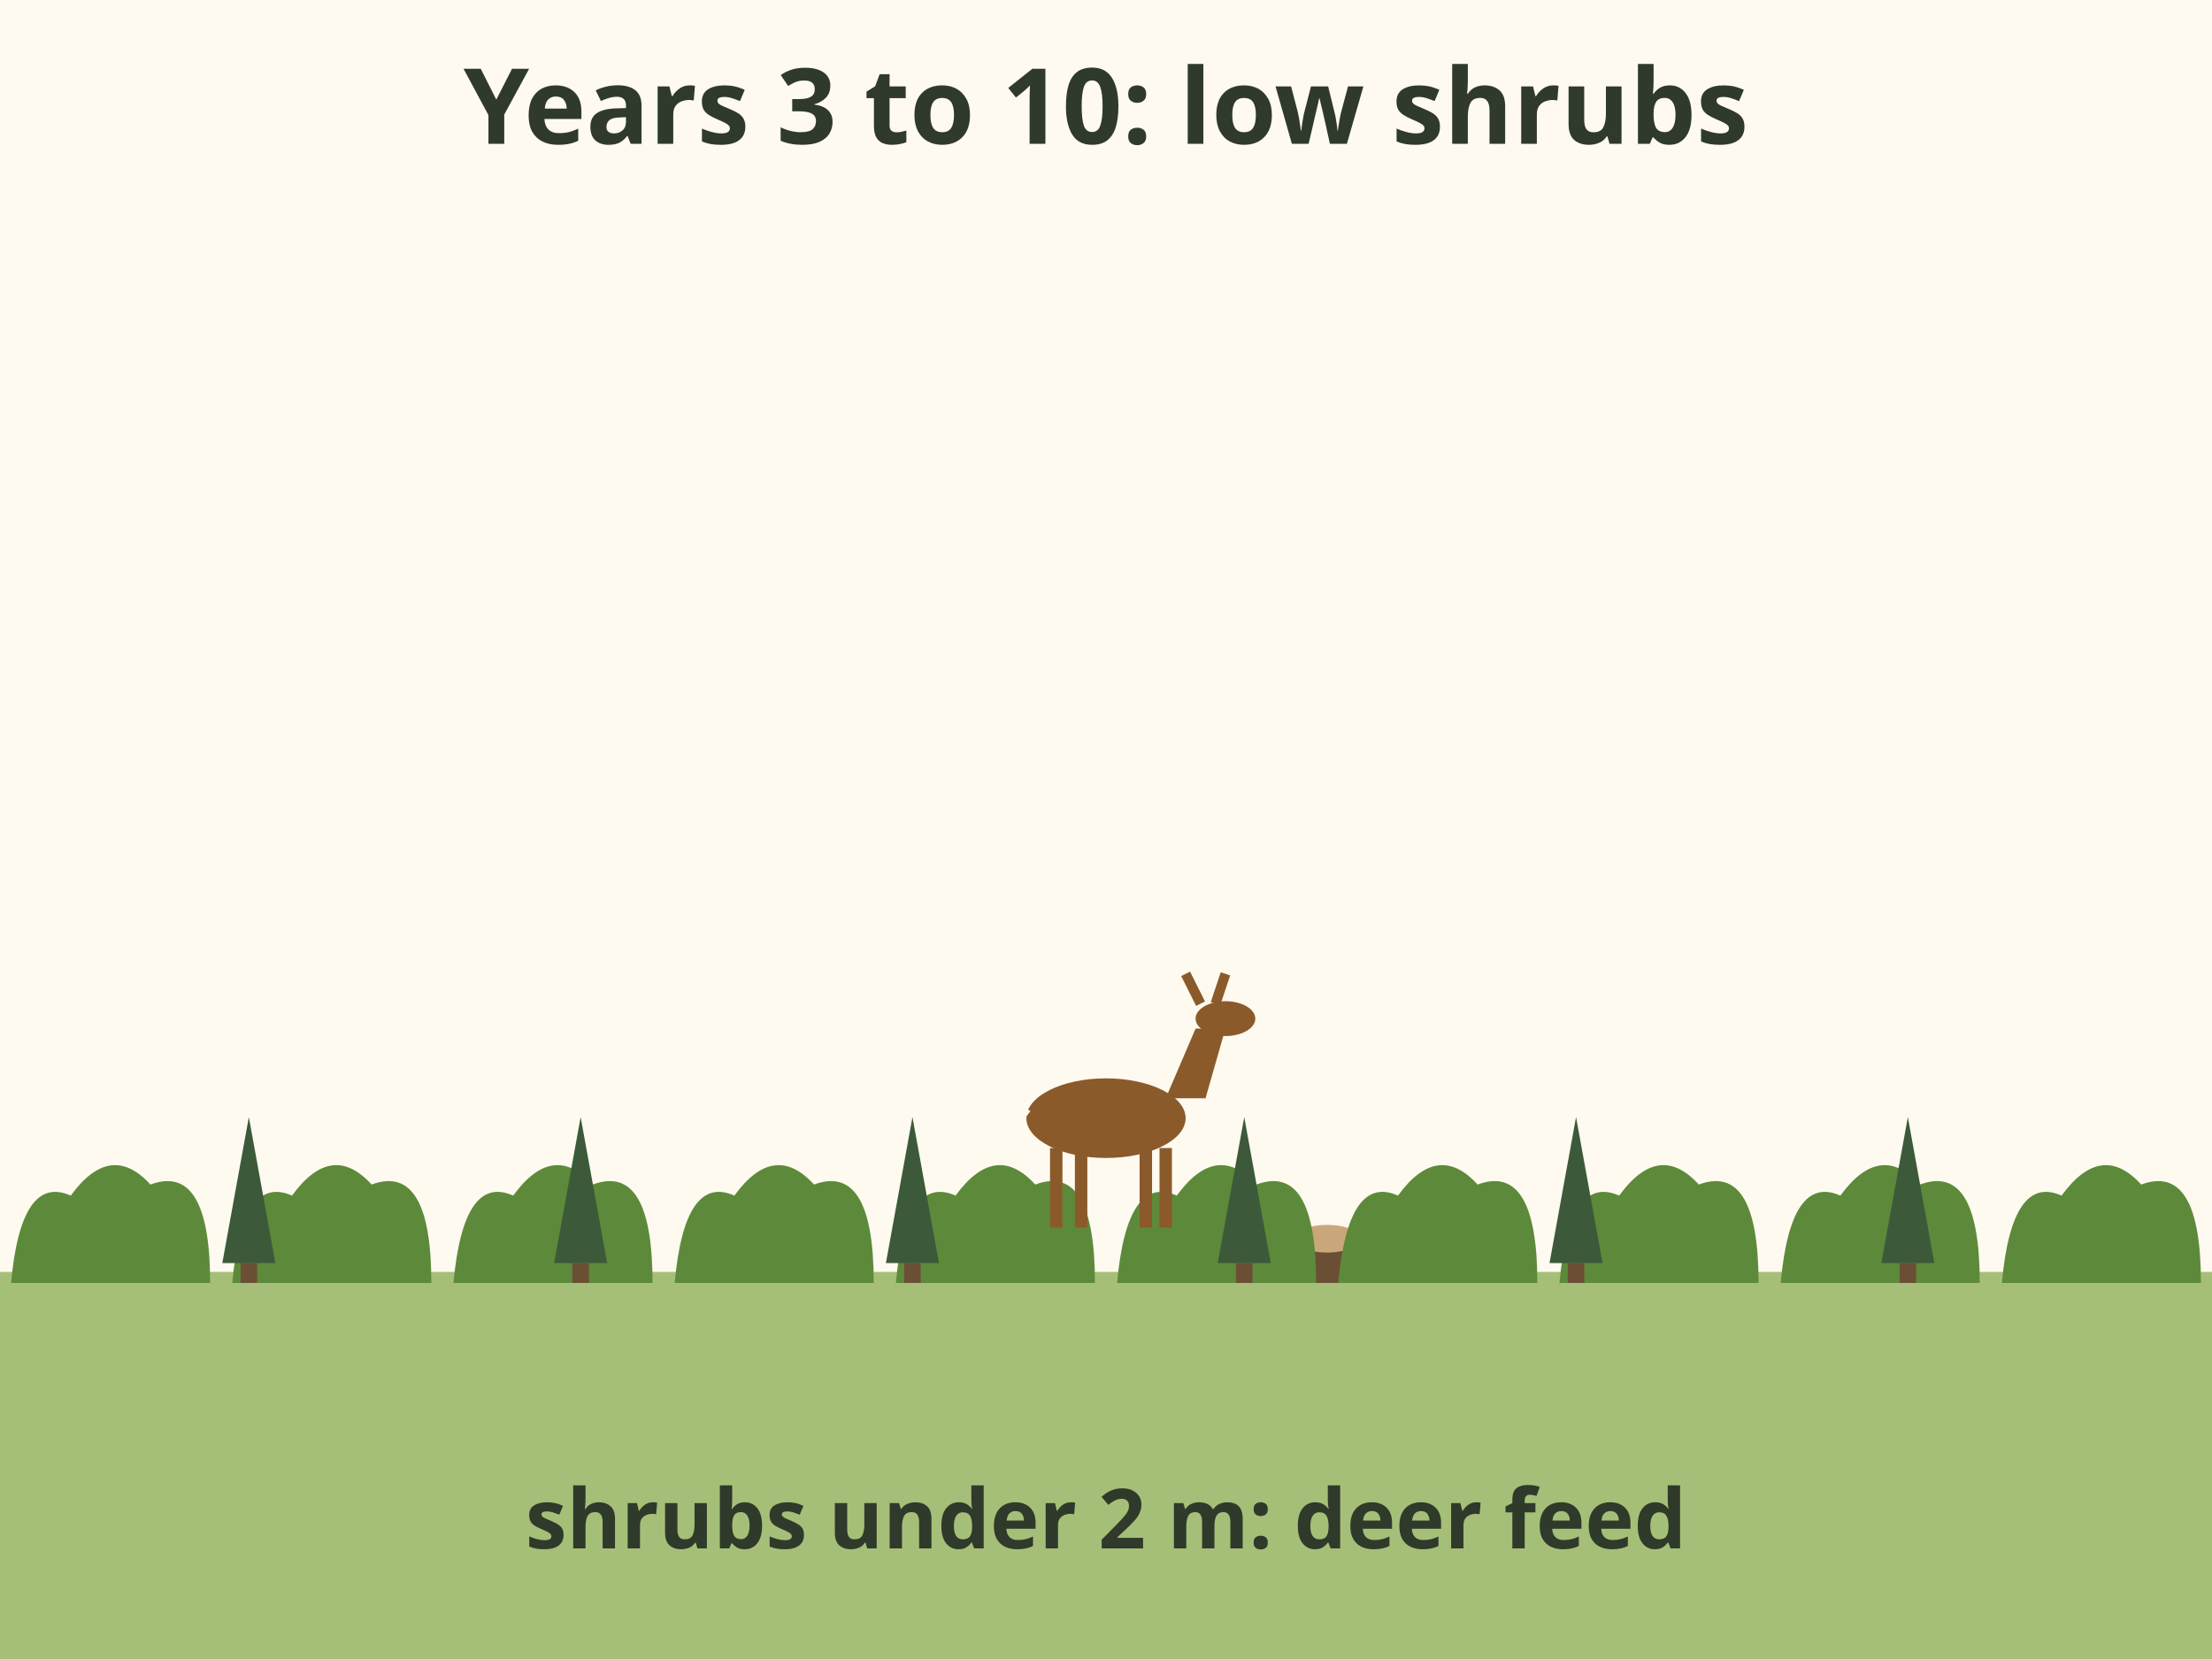
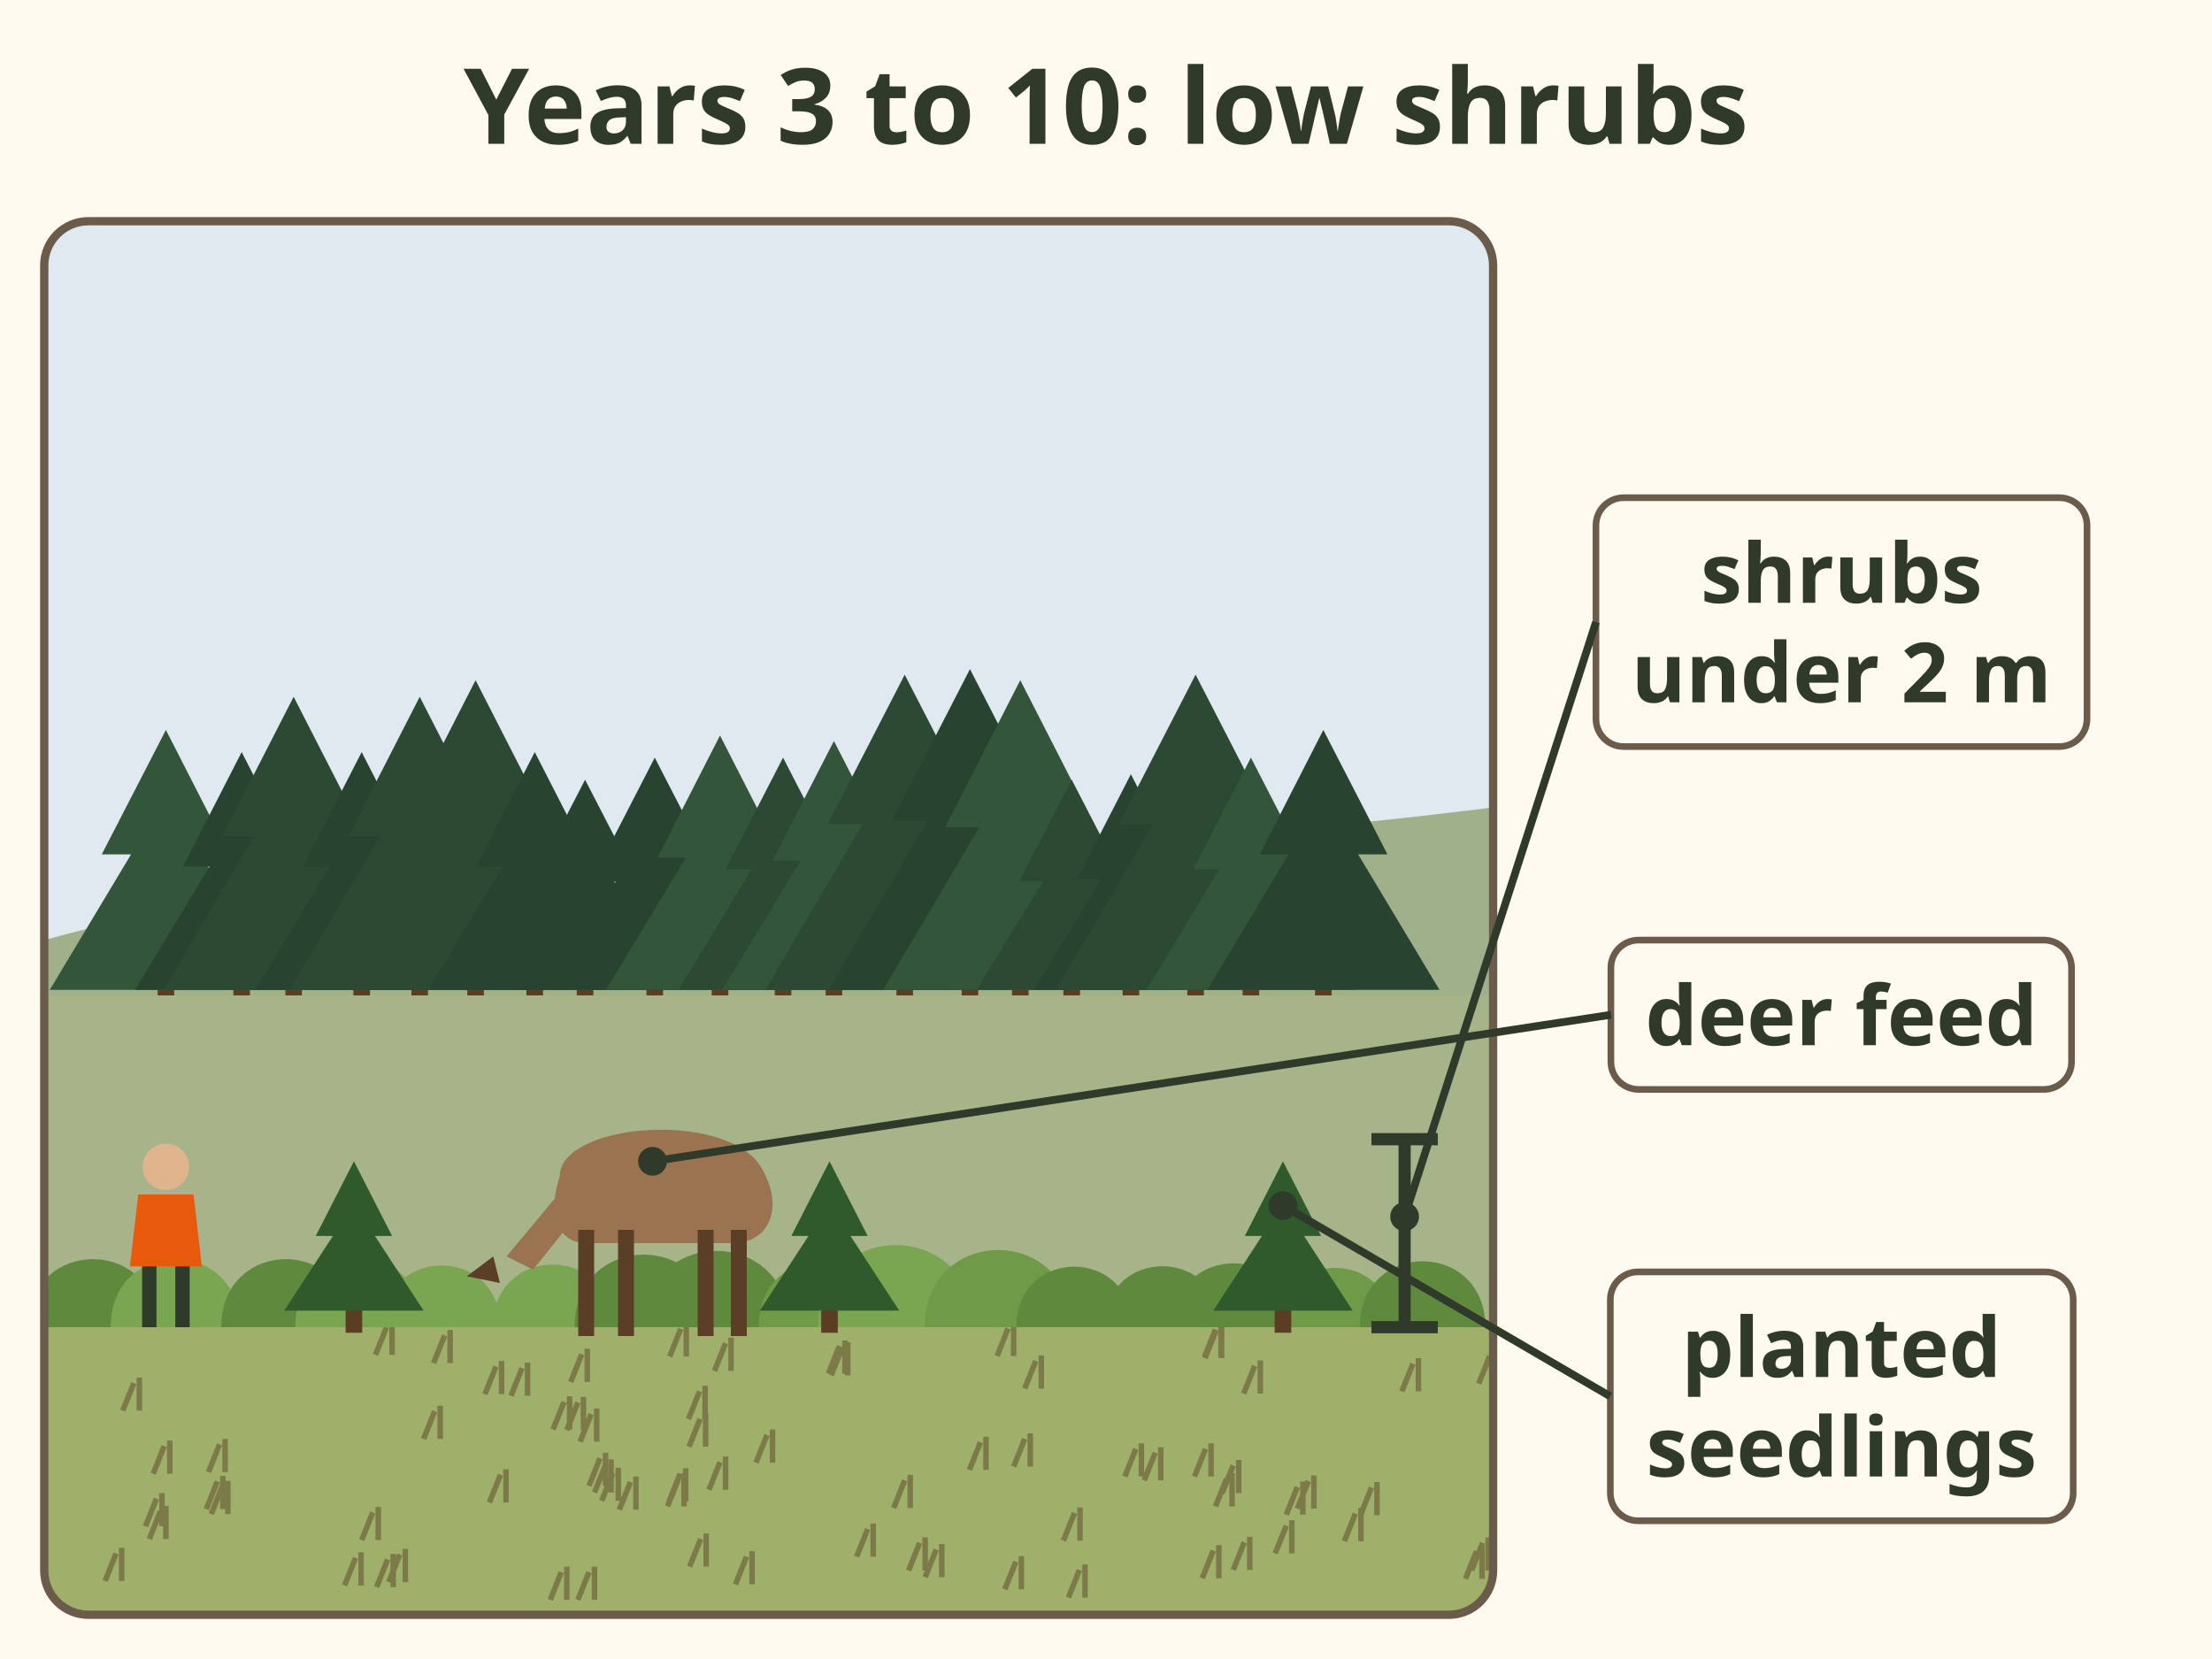
- <svg xmlns="http://www.w3.org/2000/svg" viewBox="0 0 400 300" font-family="sans-serif" role="img" aria-label="Stage 3a, roughly years 3 to 10: low shrubs under 2 m and planted seedlings fill the block. Deer feed here.">
+ <svg xmlns="http://www.w3.org/2000/svg" viewBox="0 0 400 300" font-family="sans-serif" role="img" aria-label="Stage 3a, roughly years 3 to 10: low shrubs under 2 m and planted seedlings fill the block. Deer feed here. A hunter for scale stands about as tall as the shrubs.">
  <rect width="400" height="300" fill="#fffaf0" />
-   <text x="200.0" y="26" font-size="19" fill="#2f3a2b" text-anchor="middle" font-weight="bold">Years 3 to 10: low shrubs</text>
-   <rect x="0" y="230" width="400" height="70" rx="0" fill="#a6bf78" />
-   <rect x="24" y="224" width="12" height="8" rx="0" fill="#6b4f35" />
-   <ellipse cx="30" cy="224" rx="6" ry="2.5" fill="#c9a77a" />
-   <rect x="94" y="224" width="12" height="8" rx="0" fill="#6b4f35" />
-   <ellipse cx="100" cy="224" rx="6" ry="2.5" fill="#c9a77a" />
-   <rect x="164" y="224" width="12" height="8" rx="0" fill="#6b4f35" />
-   <ellipse cx="170" cy="224" rx="6" ry="2.5" fill="#c9a77a" />
-   <rect x="234" y="224" width="12" height="8" rx="0" fill="#6b4f35" />
-   <ellipse cx="240" cy="224" rx="6" ry="2.5" fill="#c9a77a" />
-   <rect x="304" y="224" width="12" height="8" rx="0" fill="#6b4f35" />
-   <ellipse cx="310" cy="224" rx="6" ry="2.5" fill="#c9a77a" />
-   <rect x="374" y="224" width="12" height="8" rx="0" fill="#6b4f35" />
-   <ellipse cx="380" cy="224" rx="6" ry="2.5" fill="#c9a77a" />
-   <path d="M2.0 232 q 1.8 -19.8 10.8 -15.8 q 7.2 -9.9 14.4 -2.0 q 10.8 -4.0 10.8 17.8 Z" fill="#5d8a3a" />
-   <path d="M42.0 232 q 1.8 -19.8 10.8 -15.8 q 7.2 -9.9 14.4 -2.0 q 10.8 -4.0 10.8 17.8 Z" fill="#5d8a3a" />
-   <path d="M82.0 232 q 1.8 -19.8 10.8 -15.8 q 7.2 -9.9 14.4 -2.0 q 10.8 -4.0 10.8 17.8 Z" fill="#5d8a3a" />
-   <path d="M122.0 232 q 1.8 -19.8 10.8 -15.8 q 7.2 -9.9 14.4 -2.0 q 10.8 -4.0 10.8 17.8 Z" fill="#5d8a3a" />
-   <path d="M162.0 232 q 1.8 -19.8 10.8 -15.8 q 7.2 -9.9 14.4 -2.0 q 10.8 -4.0 10.8 17.8 Z" fill="#5d8a3a" />
-   <path d="M202.0 232 q 1.8 -19.8 10.8 -15.8 q 7.2 -9.9 14.4 -2.0 q 10.8 -4.0 10.8 17.8 Z" fill="#5d8a3a" />
-   <path d="M242.0 232 q 1.8 -19.8 10.8 -15.8 q 7.2 -9.9 14.4 -2.0 q 10.8 -4.0 10.8 17.8 Z" fill="#5d8a3a" />
-   <path d="M282.0 232 q 1.8 -19.8 10.8 -15.8 q 7.2 -9.9 14.4 -2.0 q 10.8 -4.0 10.8 17.8 Z" fill="#5d8a3a" />
-   <path d="M322.0 232 q 1.8 -19.8 10.8 -15.8 q 7.2 -9.9 14.4 -2.0 q 10.8 -4.0 10.8 17.8 Z" fill="#5d8a3a" />
-   <path d="M362.0 232 q 1.8 -19.8 10.8 -15.8 q 7.2 -9.9 14.4 -2.0 q 10.8 -4.0 10.8 17.8 Z" fill="#5d8a3a" />
-   <polygon points="40.2,228.4 45.0,202.0 49.8,228.4" fill="#3c5a3a" />
-   <rect x="43.5" y="228.4" width="3" height="3.6" rx="0" fill="#6b4f35" />
-   <polygon points="100.2,228.4 105.0,202.0 109.8,228.4" fill="#3c5a3a" />
-   <rect x="103.5" y="228.4" width="3" height="3.6" rx="0" fill="#6b4f35" />
-   <polygon points="160.2,228.4 165.0,202.0 169.8,228.4" fill="#3c5a3a" />
-   <rect x="163.5" y="228.4" width="3" height="3.6" rx="0" fill="#6b4f35" />
-   <polygon points="220.2,228.4 225.0,202.0 229.8,228.4" fill="#3c5a3a" />
-   <rect x="223.5" y="228.4" width="3" height="3.6" rx="0" fill="#6b4f35" />
-   <polygon points="280.2,228.4 285.0,202.0 289.8,228.4" fill="#3c5a3a" />
-   <rect x="283.5" y="228.4" width="3" height="3.6" rx="0" fill="#6b4f35" />
-   <polygon points="340.2,228.4 345.0,202.0 349.8,228.4" fill="#3c5a3a" />
-   <rect x="343.5" y="228.4" width="3" height="3.6" rx="0" fill="#6b4f35" />
-   <g transform="translate(200 222) scale(0.9)">
-     <ellipse cx="0" cy="-22" rx="16" ry="8" fill="#8b5a2b" />
-     <path d="M12 -26 L18 -40 L24 -40 L20 -26 Z" fill="#8b5a2b" />
-     <ellipse cx="24" cy="-42" rx="6" ry="3.5" fill="#8b5a2b" />
-     <path d="M19 -45 l-3 -6 M22 -45 l2 -6" stroke="#8b5a2b" stroke-width="2" />
-     <path d="M-10 -16 v16 M-5 -16 v16 M8 -16 v16 M12 -16 v16" stroke="#8b5a2b" stroke-width="2.5" />
-     <path d="M-16 -24 l-3 4" stroke="#fffaf0" stroke-width="2" />
+   <defs>
+     <clipPath id="rp-cut-s2-c">
+       <rect x="8" y="40" width="262" height="252" rx="8" />
+     </clipPath>
+   </defs>
+   <text x="200" y="26" font-size="19" font-weight="bold" fill="#2f3a2b" text-anchor="middle">Years 3 to 10: low shrubs</text>
+   <g clip-path="url(#rp-cut-s2-c)">
+     <rect x="8" y="40" width="262" height="252" fill="#dfe9ef" />
+     <path d="M8 170 C80 150 160 160 270 146 V240 H8z" fill="#9fb08a" />
+     <rect x="28.5" y="178.0" width="3" height="5" fill="#5a3d22" />
+     <path d="M30.0 132.0 L41.5 154.5 L36.3 154.5 L51.0 179.0 L9.0 179.0 L23.7 154.5 L18.4 154.5z" fill="#33553a" />
+     <rect x="42.2" y="178.0" width="3" height="5" fill="#5a3d22" />
+     <path d="M43.7 136.0 L54.3 156.7 L49.5 156.7 L63.0 179.0 L24.4 179.0 L37.9 156.7 L33.1 156.7z" fill="#284430" />
+     <rect x="51.6" y="178.0" width="3" height="5" fill="#5a3d22" />
+     <path d="M53.1 126.0 L66.0 151.2 L60.2 151.2 L76.6 179.0 L29.6 179.0 L46.0 151.2 L40.2 151.2z" fill="#2c4a33" />
+     <rect x="63.9" y="178.0" width="3" height="5" fill="#5a3d22" />
+     <path d="M65.4 136.0 L76.0 156.7 L71.2 156.7 L84.7 179.0 L46.1 179.0 L59.6 156.7 L54.8 156.7z" fill="#284430" />
+     <rect x="74.4" y="178.0" width="3" height="5" fill="#5a3d22" />
+     <path d="M75.9 126.0 L88.8 151.2 L83.0 151.2 L99.4 179.0 L52.4 179.0 L68.8 151.2 L63.0 151.2z" fill="#2c4a33" />
+     <rect x="84.5" y="178.0" width="3" height="5" fill="#5a3d22" />
+     <path d="M86.0 123.0 L99.6 149.6 L93.4 149.6 L110.8 179.0 L61.2 179.0 L78.6 149.6 L72.4 149.6z" fill="#2c4a33" />
+     <rect x="95.2" y="178.0" width="3" height="5" fill="#5a3d22" />
+     <path d="M96.7 136.0 L107.3 156.7 L102.5 156.7 L116.0 179.0 L77.4 179.0 L90.9 156.7 L86.1 156.7z" fill="#284430" />
+     <rect x="104.3" y="178.0" width="3" height="5" fill="#5a3d22" />
+     <path d="M105.8 141.0 L115.3 159.4 L111.0 159.4 L123.0 179.0 L88.6 179.0 L100.6 159.4 L96.3 159.4z" fill="#284430" />
+     <rect x="116.9" y="178.0" width="3" height="5" fill="#5a3d22" />
+     <path d="M118.4 137.0 L128.8 157.2 L124.1 157.2 L137.3 179.0 L99.5 179.0 L112.7 157.2 L108.0 157.2z" fill="#284430" />
+     <rect x="128.7" y="178.0" width="3" height="5" fill="#5a3d22" />
+     <path d="M130.2 133.0 L141.5 155.1 L136.4 155.1 L150.8 179.0 L109.6 179.0 L124.0 155.1 L118.9 155.1z" fill="#33553a" />
+     <rect x="140.1" y="178.0" width="3" height="5" fill="#5a3d22" />
+     <path d="M141.6 137.0 L152.0 157.2 L147.3 157.2 L160.5 179.0 L122.7 179.0 L135.9 157.2 L131.2 157.2z" fill="#2c4a33" />
+     <rect x="149.3" y="178.0" width="3" height="5" fill="#5a3d22" />
+     <path d="M150.8 134.0 L161.9 155.6 L156.8 155.6 L171.0 179.0 L130.6 179.0 L144.8 155.6 L139.7 155.6z" fill="#33553a" />
+     <rect x="162.1" y="178.0" width="3" height="5" fill="#5a3d22" />
+     <path d="M163.6 122.0 L177.5 149.0 L171.2 149.0 L188.8 179.0 L138.4 179.0 L156.0 149.0 L149.7 149.0z" fill="#2c4a33" />
+     <rect x="173.9" y="178.0" width="3" height="5" fill="#5a3d22" />
+     <path d="M175.4 121.0 L189.5 148.4 L183.1 148.4 L201.0 179.0 L149.8 179.0 L167.7 148.4 L161.3 148.4z" fill="#284430" />
+     <rect x="183.0" y="178.0" width="3" height="5" fill="#5a3d22" />
+     <path d="M184.5 123.0 L198.1 149.6 L191.9 149.6 L209.3 179.0 L159.7 179.0 L177.1 149.6 L170.9 149.6z" fill="#33553a" />
+     <rect x="192.3" y="178.0" width="3" height="5" fill="#5a3d22" />
+     <path d="M193.8 141.0 L203.3 159.4 L199.0 159.4 L211.0 179.0 L176.6 179.0 L188.6 159.4 L184.3 159.4z" fill="#2c4a33" />
+     <rect x="203.0" y="178.0" width="3" height="5" fill="#5a3d22" />
+     <path d="M204.5 140.0 L214.2 158.9 L209.8 158.9 L222.1 179.0 L186.9 179.0 L199.2 158.9 L194.8 158.9z" fill="#284430" />
+     <rect x="214.7" y="178.0" width="3" height="5" fill="#5a3d22" />
+     <path d="M216.2 122.0 L230.1 149.0 L223.8 149.0 L241.4 179.0 L191.0 179.0 L208.6 149.0 L202.3 149.0z" fill="#2c4a33" />
+     <rect x="224.7" y="178.0" width="3" height="5" fill="#5a3d22" />
+     <path d="M226.2 137.0 L236.6 157.2 L231.9 157.2 L245.1 179.0 L207.3 179.0 L220.5 157.2 L215.8 157.2z" fill="#33553a" />
+     <rect x="237.8" y="178.0" width="3" height="5" fill="#5a3d22" />
+     <path d="M239.3 132.0 L250.9 154.5 L245.6 154.5 L260.3 179.0 L218.3 179.0 L233.0 154.5 L227.8 154.5z" fill="#284430" />
+     <rect x="8" y="180" width="262" height="60" fill="#a7b48a" />
+     <rect x="8" y="240" width="262" height="60" fill="#9fb06a" />
+     <path d="M230.6 280.9 l2 -5 M233.6 280.9 l0 -6" stroke="#7d7a4a" stroke-width="1" />
+     <path d="M65.4 278.5 l2 -5 M68.4 278.5 l0 -6" stroke="#7d7a4a" stroke-width="1" />
+     <path d="M185.3 251.1 l2 -5 M188.3 251.1 l0 -6" stroke="#7d7a4a" stroke-width="1" />
+     <path d="M133.0 286.5 l2 -5 M136.0 286.5 l0 -6" stroke="#7d7a4a" stroke-width="1" />
+     <path d="M267.4 250.2 l2 -5 M270.4 250.2 l0 -6" stroke="#7d7a4a" stroke-width="1" />
+     <path d="M103.2 249.9 l2 -5 M106.2 249.9 l0 -6" stroke="#7d7a4a" stroke-width="1" />
+     <path d="M22.2 255.1 l2 -5 M25.2 255.1 l0 -6" stroke="#7d7a4a" stroke-width="1" />
+     <path d="M37.3 272.9 l2 -5 M40.3 272.9 l0 -6" stroke="#7d7a4a" stroke-width="1" />
+     <path d="M217.4 285.4 l2 -5 M220.4 285.4 l0 -6" stroke="#7d7a4a" stroke-width="1" />
+     <path d="M216.0 267.0 l2 -5 M219.0 267.0 l0 -6" stroke="#7d7a4a" stroke-width="1" />
+     <path d="M150.3 248.7 l2 -5 M153.3 248.7 l0 -6" stroke="#7d7a4a" stroke-width="1" />
+     <path d="M217.8 245.4 l2 -5 M220.8 245.4 l0 -6" stroke="#7d7a4a" stroke-width="1" />
+     <path d="M99.5 289.3 l2 -5 M102.5 289.3 l0 -6" stroke="#7d7a4a" stroke-width="1" />
+     <path d="M192.3 278.6 l2 -5 M195.3 278.6 l0 -6" stroke="#7d7a4a" stroke-width="1" />
+     <path d="M175.3 265.8 l2 -5 M178.3 265.8 l0 -6" stroke="#7d7a4a" stroke-width="1" />
+     <path d="M26.3 276.0 l2 -5 M29.3 276.0 l0 -6" stroke="#7d7a4a" stroke-width="1" />
+     <path d="M167.3 285.2 l2 -5 M170.3 285.2 l0 -6" stroke="#7d7a4a" stroke-width="1" />
+     <path d="M104.5 289.3 l2 -5 M107.5 289.3 l0 -6" stroke="#7d7a4a" stroke-width="1" />
+     <path d="M70.3 286.1 l2 -5 M73.3 286.1 l0 -6" stroke="#7d7a4a" stroke-width="1" />
+     <path d="M76.6 260.2 l2 -5 M79.6 260.2 l0 -6" stroke="#7d7a4a" stroke-width="1" />
+     <path d="M106.5 268.7 l2 -5 M109.5 268.7 l0 -6" stroke="#7d7a4a" stroke-width="1" />
+     <path d="M246.0 274.0 l2 -5 M249.0 274.0 l0 -6" stroke="#7d7a4a" stroke-width="1" />
+     <path d="M87.7 252.1 l2 -5 M90.7 252.1 l0 -6" stroke="#7d7a4a" stroke-width="1" />
+     <path d="M128.2 269.4 l2 -5 M131.2 269.4 l0 -6" stroke="#7d7a4a" stroke-width="1" />
+     <path d="M78.4 246.5 l2 -5 M81.4 246.5 l0 -6" stroke="#7d7a4a" stroke-width="1" />
+     <path d="M223.0 283.9 l2 -5 M226.0 283.9 l0 -6" stroke="#7d7a4a" stroke-width="1" />
+     <path d="M104.9 260.7 l2 -5 M107.9 260.7 l0 -6" stroke="#7d7a4a" stroke-width="1" />
+     <path d="M265.0 285.5 l2 -5 M268.0 285.5 l0 -6" stroke="#7d7a4a" stroke-width="1" />
+     <path d="M129.2 247.9 l2 -5 M132.2 247.9 l0 -6" stroke="#7d7a4a" stroke-width="1" />
+     <path d="M136.7 264.5 l2 -5 M139.7 264.5 l0 -6" stroke="#7d7a4a" stroke-width="1" />
+     <path d="M92.4 252.4 l2 -5 M95.4 252.4 l0 -6" stroke="#7d7a4a" stroke-width="1" />
+     <path d="M88.5 271.7 l2 -5 M91.5 271.7 l0 -6" stroke="#7d7a4a" stroke-width="1" />
+     <path d="M243.1 278.7 l2 -5 M246.1 278.7 l0 -6" stroke="#7d7a4a" stroke-width="1" />
+     <path d="M193.2 288.9 l2 -5 M196.2 288.9 l0 -6" stroke="#7d7a4a" stroke-width="1" />
+     <path d="M217.9 245.6 l2 -5 M220.9 245.6 l0 -6" stroke="#7d7a4a" stroke-width="1" />
+     <path d="M102.5 258.6 l2 -5 M105.5 258.6 l0 -6" stroke="#7d7a4a" stroke-width="1" />
+     <path d="M112.0 273.0 l2 -5 M115.0 273.0 l0 -6" stroke="#7d7a4a" stroke-width="1" />
+     <path d="M149.8 248.4 l2 -5 M152.8 248.4 l0 -6" stroke="#7d7a4a" stroke-width="1" />
+     <path d="M253.5 251.6 l2 -5 M256.5 251.6 l0 -6" stroke="#7d7a4a" stroke-width="1" />
+     <path d="M100.0 258.5 l2 -5 M103.0 258.5 l0 -6" stroke="#7d7a4a" stroke-width="1" />
+     <path d="M62.3 286.7 l2 -5 M65.3 286.7 l0 -6" stroke="#7d7a4a" stroke-width="1" />
+     <path d="M180.3 245.2 l2 -5 M183.3 245.2 l0 -6" stroke="#7d7a4a" stroke-width="1" />
+     <path d="M124.7 283.3 l2 -5 M127.7 283.3 l0 -6" stroke="#7d7a4a" stroke-width="1" />
+     <path d="M181.7 287.4 l2 -5 M184.7 287.4 l0 -6" stroke="#7d7a4a" stroke-width="1" />
+     <path d="M107.5 269.9 l2 -5 M110.5 269.9 l0 -6" stroke="#7d7a4a" stroke-width="1" />
+     <path d="M154.9 281.5 l2 -5 M157.9 281.5 l0 -6" stroke="#7d7a4a" stroke-width="1" />
+     <path d="M108.8 271.4 l2 -5 M111.8 271.4 l0 -6" stroke="#7d7a4a" stroke-width="1" />
+     <path d="M232.6 273.9 l2 -5 M235.6 273.9 l0 -6" stroke="#7d7a4a" stroke-width="1" />
+     <path d="M124.6 261.6 l2 -5 M127.6 261.6 l0 -6" stroke="#7d7a4a" stroke-width="1" />
+     <path d="M206.9 267.7 l2 -5 M209.9 267.7 l0 -6" stroke="#7d7a4a" stroke-width="1" />
+     <path d="M234.6 272.8 l2 -5 M237.6 272.8 l0 -6" stroke="#7d7a4a" stroke-width="1" />
+     <path d="M27.0 278.3 l2 -5 M30.0 278.3 l0 -6" stroke="#7d7a4a" stroke-width="1" />
+     <path d="M121.1 245.3 l2 -5 M124.1 245.3 l0 -6" stroke="#7d7a4a" stroke-width="1" />
+     <path d="M38.2 273.8 l2 -5 M41.2 273.8 l0 -6" stroke="#7d7a4a" stroke-width="1" />
+     <path d="M183.3 265.2 l2 -5 M186.3 265.2 l0 -6" stroke="#7d7a4a" stroke-width="1" />
+     <path d="M161.6 272.7 l2 -5 M164.6 272.7 l0 -6" stroke="#7d7a4a" stroke-width="1" />
+     <path d="M120.7 272.4 l2 -5 M123.7 272.4 l0 -6" stroke="#7d7a4a" stroke-width="1" />
+     <path d="M124.5 256.6 l2 -5 M127.5 256.6 l0 -6" stroke="#7d7a4a" stroke-width="1" />
+     <path d="M221.0 270.0 l2 -5 M224.0 270.0 l0 -6" stroke="#7d7a4a" stroke-width="1" />
+     <path d="M68.1 287.0 l2 -5 M71.1 287.0 l0 -6" stroke="#7d7a4a" stroke-width="1" />
+     <path d="M164.3 284.0 l2 -5 M167.3 284.0 l0 -6" stroke="#7d7a4a" stroke-width="1" />
+     <path d="M37.7 266.2 l2 -5 M40.7 266.2 l0 -6" stroke="#7d7a4a" stroke-width="1" />
+     <path d="M224.9 252.0 l2 -5 M227.9 252.0 l0 -6" stroke="#7d7a4a" stroke-width="1" />
+     <path d="M121.0 271.5 l2 -5 M124.0 271.5 l0 -6" stroke="#7d7a4a" stroke-width="1" />
+     <path d="M19.0 285.9 l2 -5 M22.0 285.9 l0 -6" stroke="#7d7a4a" stroke-width="1" />
+     <path d="M203.4 267.0 l2 -5 M206.4 267.0 l0 -6" stroke="#7d7a4a" stroke-width="1" />
+     <path d="M67.9 245.0 l2 -5 M70.9 245.0 l0 -6" stroke="#7d7a4a" stroke-width="1" />
+     <path d="M219.8 272.4 l2 -5 M222.8 272.4 l0 -6" stroke="#7d7a4a" stroke-width="1" />
+     <path d="M266.1 284.0 l2 -5 M269.1 284.0 l0 -6" stroke="#7d7a4a" stroke-width="1" />
+     <path d="M27.7 266.5 l2 -5 M30.7 266.5 l0 -6" stroke="#7d7a4a" stroke-width="1" />
+     <path d="M5.1 240 C5.1 223.6 28.5 223.6 28.5 240z" fill="#5f8a3e" />
+     <path d="M20.0 240 C20.0 223.6 43.4 223.6 43.4 240z" fill="#7aa652" />
+     <path d="M40.0 240 C40.0 223.6 63.4 223.6 63.4 240z" fill="#5f8a3e" />
+     <path d="M53.4 240 C53.4 223.6 76.7 223.6 76.7 240z" fill="#7aa652" />
+     <path d="M69.2 240 C69.2 225.1 90.5 225.1 90.5 240z" fill="#7aa652" />
+     <path d="M89.1 240 C89.1 224.9 110.8 224.9 110.8 240z" fill="#7aa652" />
+     <path d="M103.9 240 C103.9 222.5 128.9 222.5 128.9 240z" fill="#5f8a3e" />
+     <path d="M116.4 240 C116.4 221.6 142.7 221.6 142.7 240z" fill="#5f8a3e" />
+     <path d="M137.2 240 C137.2 223.9 160.2 223.9 160.2 240z" fill="#6f9a48" />
+     <path d="M147.9 240 C147.9 220.2 176.1 220.2 176.1 240z" fill="#7aa652" />
+     <path d="M167.2 240 C167.2 221.4 193.8 221.4 193.8 240z" fill="#6f9a48" />
+     <path d="M183.8 240 C183.8 225.4 204.7 225.4 204.7 240z" fill="#5f8a3e" />
+     <path d="M199.7 240 C199.7 225.3 220.7 225.3 220.7 240z" fill="#5f8a3e" />
+     <path d="M212.1 240 C212.1 224.6 234.0 224.6 234.0 240z" fill="#5f8a3e" />
+     <path d="M231.3 240 C231.3 225.7 251.7 225.7 251.7 240z" fill="#6f9a48" />
+     <path d="M245.9 240 C245.9 224.1 268.6 224.1 268.6 240z" fill="#5f8a3e" />
+     <rect x="62.5" y="236.0" width="3" height="5" fill="#5a3d22" />
+     <path d="M64.0 210.0 L70.9 223.5 L67.8 223.5 L76.6 237.0 L51.4 237.0 L60.2 223.5 L57.1 223.5z" fill="#2f5a2b" />
+     <rect x="148.5" y="236.0" width="3" height="5" fill="#5a3d22" />
+     <path d="M150.0 210.0 L156.9 223.5 L153.8 223.5 L162.6 237.0 L137.4 237.0 L146.2 223.5 L143.1 223.5z" fill="#2f5a2b" />
+     <rect x="230.5" y="236.0" width="3" height="5" fill="#5a3d22" />
+     <path d="M232.0 210.0 L238.9 223.5 L235.8 223.5 L244.6 237.0 L219.4 237.0 L228.2 223.5 L225.1 223.5z" fill="#2f5a2b" />
+     <g transform="translate(118 232) scale(1.2)">
+       <path d="M-14 -16 C-14 -24 10 -26 16 -18 C20 -12 18 -6 12 -6 L-10 -6 C-14 -6 -16 -10 -14 -16z" fill="#9a7350" />
+       <path d="M-10 -8 V8 M-4 -8 V8 M8 -8 V8 M13 -8 V8" stroke="#5a3e26" stroke-width="2.4" />
+       <path d="M-12 -16 L-22 -4 L-18 -2 L-10 -12z" fill="#9a7350" />
+       <path d="M-24 -4 l-4 3 l5 1z" fill="#5a3e26" />
+     </g>
+     <line x1="254" y1="240" x2="254" y2="206" stroke="#2f3a2b" stroke-width="2.2" />
+     <path d="M248 206 h12 M248 240 h12" stroke="#2f3a2b" stroke-width="2.2" />
+     <g transform="translate(30 240)">
+       <circle cx="0" cy="-29" r="4.2" fill="#e0b48c" />
+       <path d="M-5 -24 h10 l1.5 13 h-13z" fill="#e8590c" />
+       <path d="M-3 -11 v11 M3 -11 v11" stroke="#2f3a2b" stroke-width="2.6" />
+     </g>
  </g>
-   <text x="200" y="280" font-size="15" fill="#2f3a2b" text-anchor="middle" font-weight="bold">shrubs under 2 m: deer feed</text>
+   <rect x="8" y="40" width="262" height="252" rx="8" fill="none" stroke="#6b5b4b" stroke-width="1.5" />
+   <rect x="288.6" y="90.0" width="88.8" height="45.0" rx="5" fill="#fffaf0" stroke="#6b5b4b" stroke-width="1.2" />
+   <text x="333" y="109" font-size="15" font-weight="bold" fill="#2f3a2b" text-anchor="middle">shrubs</text>
+   <text x="333" y="127" font-size="15" font-weight="bold" fill="#2f3a2b" text-anchor="middle">under 2 m</text>
+   <line x1="254" y1="220" x2="288.603" y2="112.5" stroke="#2f3a2b" stroke-width="1.4" />
+   <circle cx="254" cy="220" r="2.6" fill="#2f3a2b" />
+   <rect x="291.3" y="170.0" width="83.3" height="27.0" rx="5" fill="#fffaf0" stroke="#6b5b4b" stroke-width="1.2" />
+   <text x="333" y="189" font-size="15" font-weight="bold" fill="#2f3a2b" text-anchor="middle">deer feed</text>
+   <line x1="118" y1="210" x2="291.332" y2="183.5" stroke="#2f3a2b" stroke-width="1.4" />
+   <circle cx="118" cy="210" r="2.6" fill="#2f3a2b" />
+   <rect x="291.2" y="230.0" width="83.7" height="45.0" rx="5" fill="#fffaf0" stroke="#6b5b4b" stroke-width="1.2" />
+   <text x="333" y="249" font-size="15" font-weight="bold" fill="#2f3a2b" text-anchor="middle">planted</text>
+   <text x="333" y="267" font-size="15" font-weight="bold" fill="#2f3a2b" text-anchor="middle">seedlings</text>
+   <line x1="232" y1="218" x2="291.171" y2="252.5" stroke="#2f3a2b" stroke-width="1.4" />
+   <circle cx="232" cy="218" r="2.6" fill="#2f3a2b" />
</svg>
